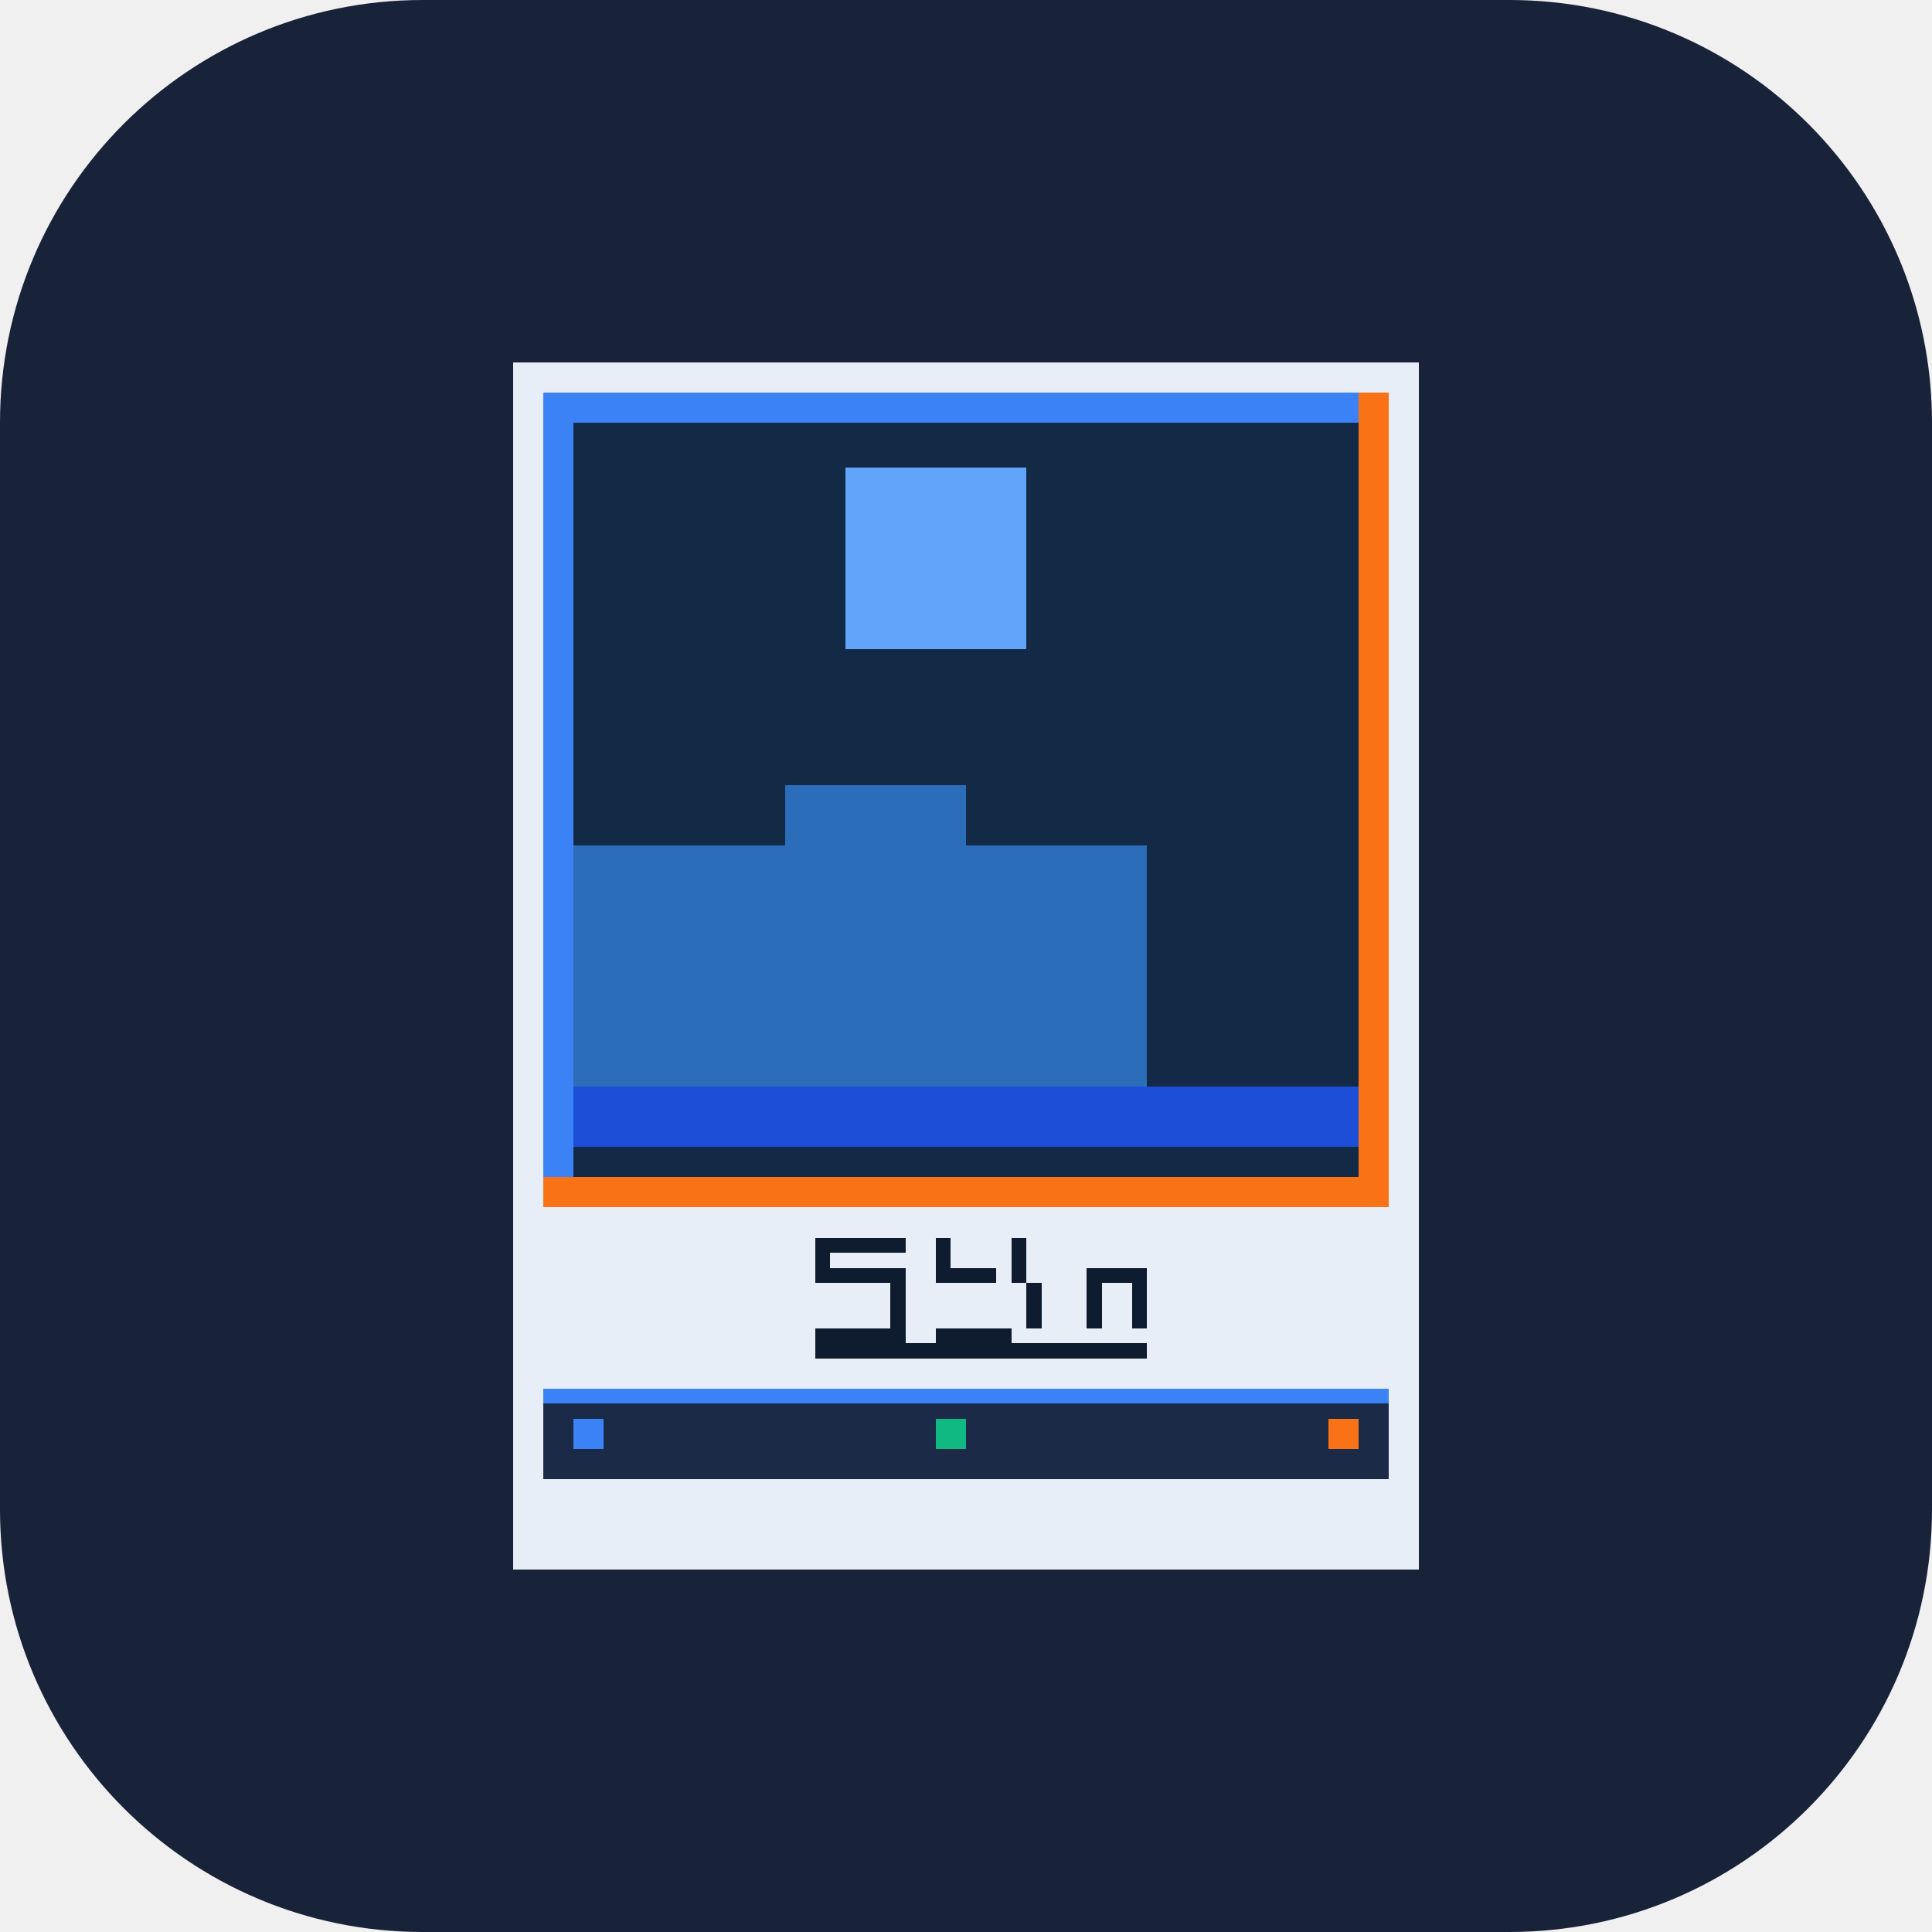
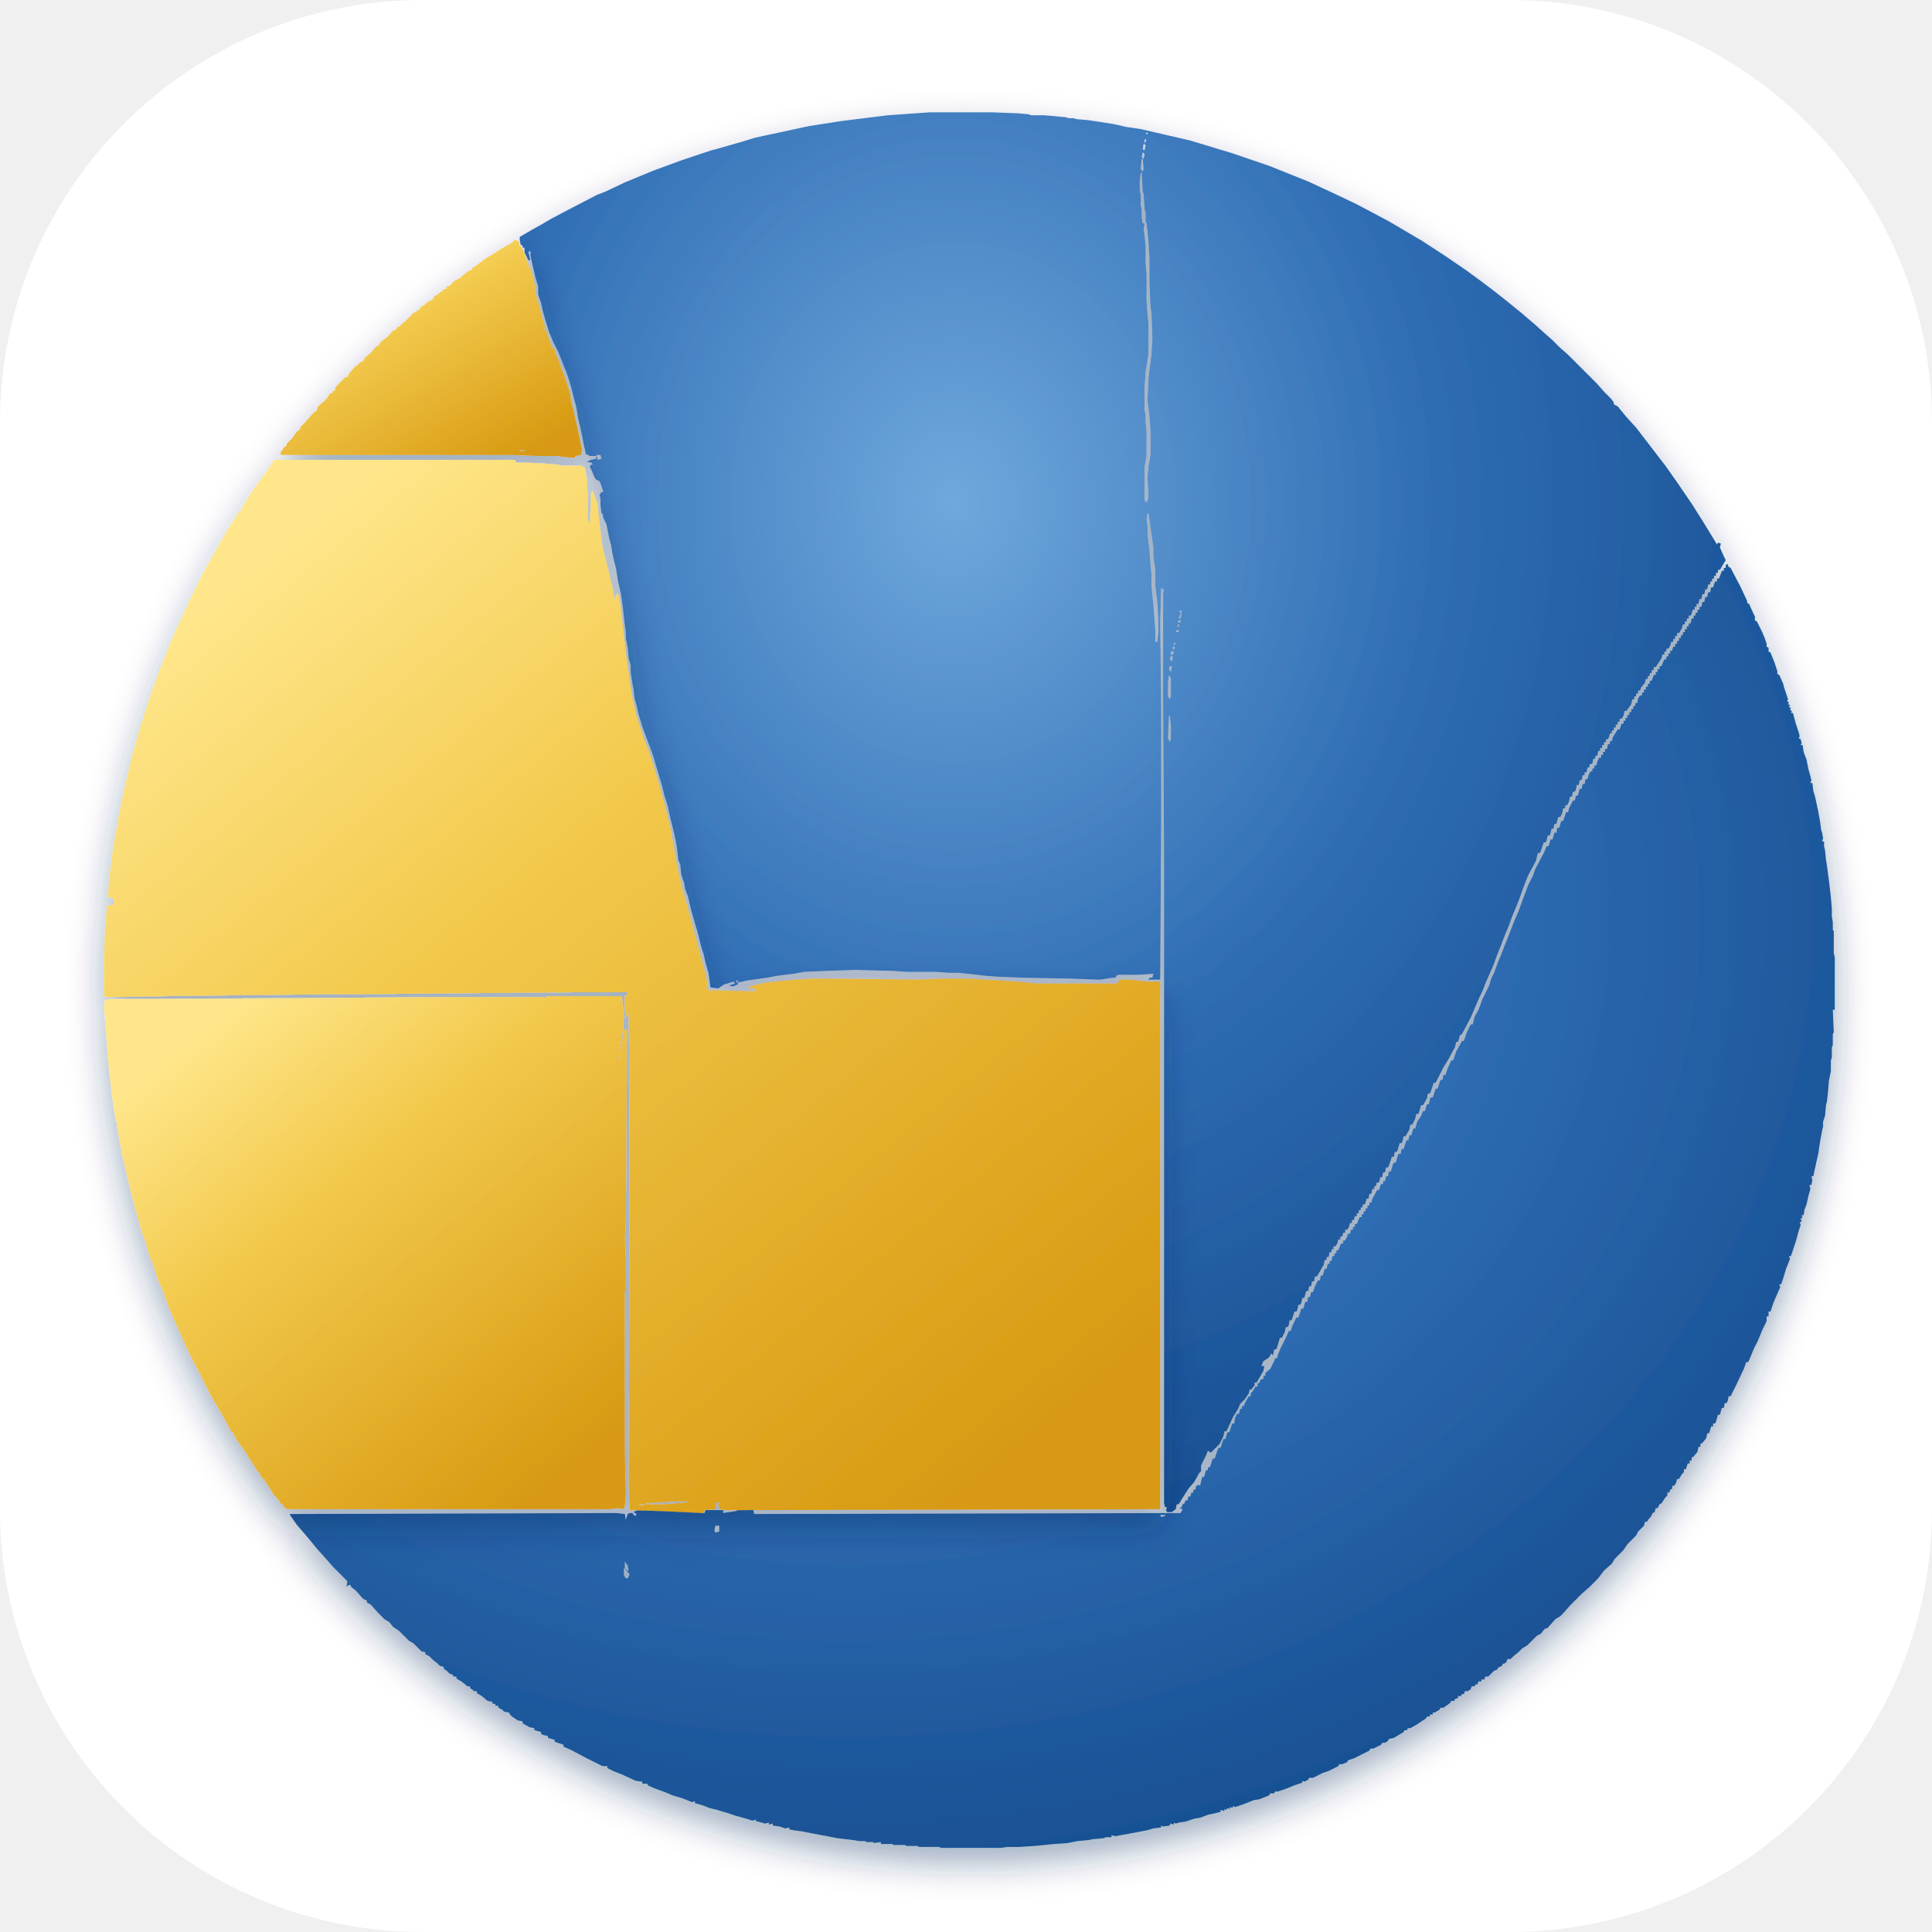
- <svg xmlns="http://www.w3.org/2000/svg" width="1024" height="1024" viewBox="0 0 1024 1024" fill="none">
-   <rect x="0" y="0" width="1024" height="1024" rx="224" fill="#182238" />
-   <g shape-rendering="crispEdges">
-     <rect x="272" y="192" width="480" height="640" fill="#E8EEF8" />
-     <rect x="288" y="208" width="448" height="16" fill="#3B82F6" />
-     <rect x="288" y="208" width="16" height="432" fill="#3B82F6" />
-     <rect x="720" y="208" width="16" height="432" fill="#F97316" />
-     <rect x="288" y="624" width="448" height="16" fill="#F97316" />
-     <rect x="304" y="224" width="416" height="400" fill="#122A45" />
-     <rect x="448" y="248" width="96" height="96" fill="#60A5FA" />
-     <rect x="304" y="448" width="112" height="128" fill="#2B6DB8" />
-     <rect x="416" y="416" width="96" height="160" fill="#2B6DB8" />
-     <rect x="512" y="448" width="96" height="128" fill="#2B6DB8" />
-     <rect x="304" y="576" width="416" height="32" fill="#1D4ED8" />
-     <g fill="#0F1B2E">
-       <rect x="432" y="656" width="48" height="8" />
-       <rect x="432" y="656" width="8" height="24" />
-       <rect x="432" y="672" width="48" height="8" />
-       <rect x="472" y="680" width="8" height="24" />
-       <rect x="432" y="704" width="48" height="8" />
-       <rect x="496" y="656" width="8" height="24" />
-       <rect x="536" y="656" width="8" height="24" />
-       <rect x="504" y="672" width="24" height="8" />
-       <rect x="544" y="680" width="8" height="24" />
-       <rect x="496" y="704" width="40" height="8" />
-       <rect x="576" y="672" width="32" height="8" />
-       <rect x="576" y="672" width="8" height="32" />
-       <rect x="600" y="672" width="8" height="32" />
+ <svg xmlns="http://www.w3.org/2000/svg" width="1024" height="1024" viewBox="0 0 1024 1024">
+   <defs>
+     <radialGradient id="blue" cx="0.36" cy="0.28" r="0.95">
+       <stop stop-color="#6FA8DC" />
+       <stop offset="0.42" stop-color="#2F6DB4" />
+       <stop offset="1" stop-color="#0A3E7E" />
+     </radialGradient>
+     <linearGradient id="yellow" x1="0.15" y1="0.1" x2="0.85" y2="0.95">
+       <stop stop-color="#FFE68A" />
+       <stop offset="0.35" stop-color="#F2C94C" />
+       <stop offset="1" stop-color="#D89A12" />
+     </linearGradient>
+     <filter id="shadow" x="-30%" y="-30%" width="160%" height="160%">
+       <feDropShadow dx="0" dy="16" stdDeviation="18" flood-color="#002A5E" flood-opacity="0.38" />
+     </filter>
+     <clipPath id="tile">
+       <rect width="1024" height="1024" rx="224" />
+     </clipPath>
+   </defs>
+   <g clip-path="url(#tile)">
+     <rect width="1024" height="1024" fill="#FFFFFF" />
+     <g transform="translate(49.481 42.000) scale(0.515917)">
+       <g filter="url(#shadow)">
+         <path d="M0,0 L65,0 L91,1 L102,2 L104,3 L118,3 L140,5 L143,6 L148,6 L151,7 L163,8 L189,12 L202,15 L216,17 L225,19 L268,29 L311,42 L349,55 L389,71 L417,84 L438,94 L457,104 L472,112 L489,122 L506,132 L529,147 L551,162 L566,173 L578,182 L592,193 L608,206 L622,218 L632,227 L640,234 L648,242 L656,249 L686,279 L693,287 L700,294 L703,298 L703,300 L707,302 L716,313 L726,324 L736,337 L746,350 L756,363 L768,380 L783,402 L795,421 L806,439 L809,444 L810,442 L813,443 L812,447 L816,456 L818,460 L812,470 L810,470 L810,473 L808,473 L808,476 L806,476 L806,479 L804,479 L804,482 L802,482 L802,485 L800,485 L799,490 L797,490 L796,495 L794,495 L793,500 L791,500 L790,505 L788,505 L788,508 L786,508 L786,511 L784,511 L783,515 L782,517 L780,517 L780,520 L778,520 L778,523 L776,523 L776,526 L774,526 L773,530 L770,535 L768,535 L768,538 L766,538 L766,541 L764,541 L764,544 L762,544 L761,548 L759,551 L757,551 L757,554 L755,554 L755,557 L753,557 L752,561 L746,570 L744,570 L744,573 L742,573 L742,576 L740,576 L740,579 L738,579 L738,582 L736,582 L735,586 L731,591 L730,594 L728,594 L728,597 L726,597 L726,600 L724,600 L724,603 L722,603 L721,608 L716,615 L714,615 L713,620 L711,623 L709,623 L709,626 L707,626 L707,629 L705,629 L705,632 L703,632 L703,635 L701,635 L701,638 L699,638 L698,642 L697,644 L695,644 L695,647 L693,647 L693,650 L691,650 L691,653 L689,653 L689,656 L687,656 L686,661 L684,661 L684,664 L682,664 L681,669 L678,670 L678,673 L676,673 L675,678 L673,678 L673,681 L671,681 L670,686 L668,686 L667,691 L665,691 L664,696 L663,698 L661,698 L660,703 L658,703 L657,708 L655,712 L653,712 L653,715 L651,715 L650,720 L648,724 L646,724 L644,731 L642,731 L641,736 L639,736 L638,741 L637,743 L635,743 L634,748 L633,750 L631,750 L628,759 L627,761 L625,761 L623,769 L615,784 L611,794 L606,808 L602,818 L599,825 L595,836 L592,843 L587,856 L583,866 L579,877 L575,886 L571,895 L568,903 L565,909 L562,916 L556,930 L547,947 L545,948 L543,955 L541,955 L540,960 L533,973 L528,981 L524,989 L520,997 L518,997 L515,1006 L514,1008 L512,1008 L511,1013 L507,1020 L505,1020 L503,1027 L502,1029 L500,1029 L499,1034 L496,1040 L494,1040 L493,1045 L489,1052 L487,1052 L486,1057 L485,1059 L483,1059 L481,1066 L480,1068 L478,1068 L477,1073 L475,1073 L472,1082 L471,1084 L469,1084 L468,1089 L466,1089 L465,1094 L463,1094 L462,1099 L459,1100 L459,1103 L457,1103 L457,1106 L455,1106 L454,1111 L452,1111 L451,1116 L449,1116 L448,1120 L447,1122 L445,1122 L445,1125 L443,1125 L443,1128 L441,1128 L441,1131 L439,1131 L439,1134 L437,1134 L436,1138 L434,1138 L434,1141 L432,1141 L431,1145 L429,1148 L427,1148 L427,1151 L425,1151 L424,1155 L422,1155 L422,1158 L420,1158 L419,1162 L417,1165 L415,1165 L415,1168 L413,1168 L413,1171 L411,1171 L410,1176 L408,1176 L408,1179 L406,1179 L405,1184 L398,1196 L396,1196 L395,1201 L393,1201 L392,1206 L390,1206 L389,1211 L387,1211 L385,1218 L383,1218 L382,1223 L381,1225 L379,1225 L378,1230 L377,1232 L375,1232 L372,1241 L370,1241 L369,1246 L368,1248 L366,1248 L365,1253 L362,1259 L360,1259 L357,1269 L356,1271 L354,1271 L353,1277 L351,1275 L349,1279 L343,1283 L341,1288 L344,1288 L343,1293 L339,1300 L336,1305 L334,1305 L334,1308 L332,1310 L331,1312 L329,1312 L328,1316 L324,1322 L319,1327 L317,1332 L312,1340 L306,1353 L305,1355 L303,1355 L302,1360 L298,1368 L294,1372 L289,1377 L286,1375 L284,1380 L279,1390 L279,1396 L277,1398 L272,1407 L266,1414 L259,1425 L256,1430 L254,1430 L253,1435 L249,1438 L244,1438 L243,1436 L244,1433 L242,1433 L241,1429 L241,763 L240,604 L240,493 L241,490 L239,490 L238,488 L237,524 L238,612 L238,728 L237,891 L225,891 L226,889 L229,889 L230,885 L216,886 L194,886 L192,887 L191,889 L188,889 L176,891 L173,891 L147,890 L96,889 L70,888 L57,887 L49,886 L30,884 L20,884 L7,883 L-23,883 L-38,882 L-76,881 L-106,882 L-129,883 L-140,885 L-156,887 L-167,889 L-174,890 L-188,892 L-192,893 L-197,894 L-197,896 L-202,898 L-206,897 L-200,895 L-201,893 L-211,896 L-217,900 L-225,899 L-227,884 L-230,874 L-232,865 L-234,859 L-238,843 L-241,833 L-245,819 L-248,806 L-251,798 L-252,792 L-255,783 L-256,773 L-258,768 L-259,759 L-260,752 L-261,747 L-262,742 L-266,726 L-269,712 L-272,703 L-275,691 L-281,671 L-283,664 L-285,658 L-288,650 L-291,642 L-295,631 L-299,618 L-301,609 L-303,602 L-304,593 L-305,588 L-307,575 L-307,568 L-309,561 L-310,550 L-312,540 L-312,534 L-313,527 L-315,509 L-317,495 L-320,482 L-322,469 L-324,461 L-326,452 L-327,445 L-329,438 L-332,423 L-335,417 L-336,412 L-337,412 L-338,404 L-338,397 L-339,393 L-337,390 L-335,390 L-338,381 L-339,379 L-343,377 L-345,373 L-347,368 L-349,364 L-348,362 L-346,362 L-347,360 L-352,359 L-348,357 L-343,356 L-342,353 L-349,353 L-353,351 L-355,342 L-358,327 L-361,314 L-363,302 L-365,295 L-368,283 L-370,276 L-373,267 L-376,260 L-381,247 L-387,235 L-391,225 L-395,212 L-397,205 L-399,196 L-402,187 L-402,180 L-402,179 L-405,169 L-408,156 L-410,147 L-410,143 L-412,143 L-410,152 L-412,152 L-416,144 L-416,139 L-418,139 L-418,137 L-420,136 L-421,131 L-421,128 L-409,121 L-400,116 L-388,109 L-369,99 L-342,85 L-332,81 L-313,72 L-284,60 L-254,49 L-242,45 L-224,39 L-220,38 L-192,30 L-179,26 L-151,20 L-128,15 L-123,14 L-91,9 L-43,3 Z M64,1 Z M-53,5 Z M130,5 Z M-133,17 Z M-151,21 Z M222,21 L224,23 L224,21 Z M221,24 L222,26 Z M221,28 L221,32 L223,28 Z M220,32 L219,38 L221,39 L222,34 Z M-217,38 Z M219,41 L218,46 L220,48 L221,43 Z M218,48 L217,58 L219,61 L220,58 L219,48 Z M-285,62 Z M217,62 L216,71 L216,79 L217,86 L217,95 L218,100 L218,107 L219,114 L221,114 L220,120 L221,127 L222,137 L222,154 L223,167 L223,194 L224,208 L225,216 L225,248 L223,261 L222,266 L221,282 L221,306 L222,310 L222,319 L223,328 L223,353 L221,364 L221,399 L223,401 L225,396 L224,375 L225,363 L227,352 L227,327 L226,313 L224,296 L225,273 L226,264 L228,249 L229,232 L228,206 L227,199 L226,176 L226,150 L225,133 L224,123 L223,114 L222,112 L222,103 L221,100 L220,84 L219,81 L218,62 Z M-308,71 Z M-345,90 Z M217,97 Z M-412,125 Z M-400,182 L-399,184 Z M-399,184 L-398,186 Z M-398,186 Z M-397,187 Z M-385,237 Z M-366,282 Z M-349,351 Z M-342,352 L-341,357 L-337,356 L-338,352 Z M242,352 L243,355 Z M243,355 L244,357 Z M360,379 L361,382 Z M222,405 Z M223,409 Z M223,411 Z M224,412 L223,417 L224,426 L224,434 L226,450 L227,464 L228,474 L228,486 L230,506 L232,532 L232,544 L234,544 L235,535 L235,520 L234,503 L232,487 L232,470 L230,457 L230,447 L229,440 L225,412 Z M-98,442 Z M810,447 Z M257,512 L257,514 L259,514 L259,512 Z M258,515 L256,520 L258,520 L259,515 Z M256,522 L255,524 L258,524 L258,522 Z M255,526 L255,529 L257,527 Z M255,529 Z M254,532 L253,534 L256,534 L256,532 Z M254,536 L255,538 Z M252,537 L253,539 Z M252,541 Z M251,542 Z M251,545 L251,548 L253,545 Z M233,549 L234,551 Z M250,549 L250,552 L252,551 L252,549 Z M248,554 L248,557 L250,557 L251,554 Z M248,558 L247,562 L249,564 L250,560 Z M247,567 Z M247,569 L246,572 L248,575 L249,569 Z M246,578 L245,586 L245,600 L247,603 L248,599 L248,582 Z M247,603 Z M246,620 L245,643 L247,647 L248,643 L248,631 L247,620 Z M-286,650 Z M-260,746 Z M-240,832 Z M-233,858 Z M-135,882 Z M176,889 Z M-199,892 L-198,894 L-196,892 Z M354,1268 Z M353,1269 L354,1271 Z M352,1271 Z M250,1421 Z M248,1424 Z M246,1427 Z M244,1430 Z " fill="url(#blue)" transform="translate(859,34)" />
+         <path d="M0,0 L1,3 L3,4 L13,23 L20,38 L20,40 L22,41 L26,50 L28,54 L28,58 L30,59 L35,69 L38,76 L40,82 L40,85 L42,86 L42,90 L44,91 L48,101 L51,110 L51,113 L53,114 L57,123 L58,127 L62,139 L61,141 L63,142 L62,144 L64,145 L63,147 L65,148 L64,150 L66,151 L65,153 L67,153 L70,164 L73,173 L74,177 L73,179 L75,180 L76,184 L75,186 L77,186 L78,193 L81,201 L83,211 L85,218 L86,222 L85,225 L87,225 L88,233 L90,240 L93,254 L95,265 L96,273 L97,276 L98,282 L97,285 L99,285 L99,290 L100,294 L101,304 L102,310 L104,325 L106,342 L107,354 L107,362 L108,368 L108,376 L109,377 L109,400 L110,404 L110,458 L108,458 L109,481 L108,483 L108,494 L107,497 L107,507 L106,510 L106,521 L104,531 L103,543 L102,552 L101,556 L100,567 L98,573 L98,578 L97,582 L95,593 L93,606 L91,615 L89,624 L88,629 L86,629 L87,633 L86,638 L84,638 L85,642 L83,649 L81,658 L79,663 L78,669 L76,669 L77,672 L75,672 L76,676 L74,676 L75,679 L73,685 L70,696 L67,705 L65,711 L63,711 L64,714 L60,724 L57,734 L55,740 L53,740 L54,743 L50,752 L47,759 L44,768 L42,768 L42,773 L40,773 L40,778 L36,786 L31,798 L27,806 L22,818 L21,820 L19,820 L17,826 L9,843 L3,855 L1,855 L0,860 L-1,862 L-3,862 L-4,867 L-6,867 L-8,874 L-10,874 L-12,881 L-13,883 L-15,883 L-15,886 L-17,886 L-19,893 L-21,893 L-22,898 L-26,903 L-28,904 L-28,907 L-30,907 L-31,912 L-35,917 L-37,918 L-37,921 L-39,921 L-39,924 L-41,924 L-43,930 L-45,930 L-45,933 L-47,935 L-50,940 L-52,940 L-53,944 L-55,947 L-57,947 L-57,950 L-59,951 L-60,954 L-62,954 L-62,957 L-64,959 L-68,965 L-70,966 L-72,970 L-74,970 L-75,974 L-77,975 L-79,979 L-81,981 L-83,984 L-85,984 L-86,988 L-88,990 L-92,994 L-94,998 L-98,1002 L-103,1007 L-107,1013 L-111,1017 L-116,1022 L-119,1027 L-127,1034 L-133,1042 L-142,1051 L-150,1058 L-162,1070 L-169,1078 L-172,1081 L-177,1084 L-185,1093 L-188,1094 L-192,1099 L-196,1101 L-201,1106 L-206,1111 L-211,1114 L-215,1118 L-220,1122 L-223,1125 L-226,1125 L-228,1129 L-231,1130 L-232,1132 L-236,1134 L-237,1136 L-240,1137 L-243,1140 L-246,1143 L-249,1143 L-250,1146 L-253,1146 L-253,1148 L-256,1148 L-257,1151 L-259,1151 L-260,1153 L-263,1153 L-264,1156 L-267,1158 L-270,1158 L-271,1161 L-273,1161 L-274,1163 L-277,1163 L-277,1165 L-280,1166 L-281,1168 L-284,1168 L-285,1170 L-292,1175 L-295,1175 L-296,1177 L-301,1180 L-303,1180 L-303,1182 L-306,1182 L-306,1184 L-309,1184 L-310,1186 L-319,1192 L-326,1196 L-329,1196 L-329,1198 L-332,1198 L-333,1200 L-343,1206 L-348,1207 L-349,1209 L-352,1211 L-355,1211 L-356,1213 L-364,1217 L-367,1217 L-368,1219 L-384,1227 L-390,1229 L-391,1231 L-396,1233 L-399,1233 L-400,1235 L-410,1240 L-416,1242 L-426,1247 L-430,1247 L-431,1249 L-435,1251 L-437,1250 L-437,1252 L-446,1255 L-453,1258 L-462,1261 L-465,1261 L-466,1263 L-470,1263 L-471,1265 L-481,1269 L-487,1270 L-497,1274 L-506,1277 L-508,1276 L-509,1278 L-511,1277 L-512,1279 L-514,1278 L-515,1280 L-517,1279 L-517,1281 L-521,1280 L-521,1282 L-525,1283 L-534,1285 L-542,1288 L-548,1289 L-557,1292 L-564,1293 L-567,1294 L-569,1293 L-569,1295 L-573,1294 L-573,1296 L-580,1297 L-582,1296 L-582,1298 L-590,1299 L-597,1301 L-613,1304 L-624,1306 L-629,1307 L-633,1306 L-633,1308 L-639,1308 L-641,1309 L-652,1310 L-657,1311 L-668,1312 L-678,1314 L-692,1315 L-712,1317 L-728,1318 L-740,1318 L-747,1319 L-808,1319 L-810,1318 L-831,1318 L-832,1317 L-844,1317 L-845,1316 L-857,1316 L-858,1315 L-870,1315 L-870,1313 L-877,1314 L-878,1313 L-885,1313 L-886,1312 L-892,1312 L-898,1311 L-915,1309 L-925,1307 L-941,1304 L-951,1302 L-959,1301 L-964,1300 L-964,1298 L-968,1299 L-974,1297 L-981,1296 L-981,1294 L-985,1295 L-985,1293 L-989,1294 L-996,1292 L-998,1292 L-998,1290 L-1002,1291 L-1008,1289 L-1019,1286 L-1028,1283 L-1038,1280 L-1046,1278 L-1054,1275 L-1061,1273 L-1061,1271 L-1064,1272 L-1074,1268 L-1084,1265 L-1091,1262 L-1102,1258 L-1109,1255 L-1110,1253 L-1115,1253 L-1115,1251 L-1122,1250 L-1135,1244 L-1145,1240 L-1151,1237 L-1151,1235 L-1156,1235 L-1172,1227 L-1189,1218 L-1196,1215 L-1196,1213 L-1205,1210 L-1205,1208 L-1212,1206 L-1212,1204 L-1217,1203 L-1219,1202 L-1219,1200 L-1226,1198 L-1226,1196 L-1231,1195 L-1238,1191 L-1238,1189 L-1243,1188 L-1249,1184 L-1251,1182 L-1252,1180 L-1257,1179 L-1259,1177 L-1263,1175 L-1263,1173 L-1266,1173 L-1266,1171 L-1269,1171 L-1269,1169 L-1274,1168 L-1280,1163 L-1285,1160 L-1285,1158 L-1288,1158 L-1290,1156 L-1292,1155 L-1292,1153 L-1295,1153 L-1297,1151 L-1301,1148 L-1306,1145 L-1306,1143 L-1309,1143 L-1310,1141 L-1313,1140 L-1316,1137 L-1319,1135 L-1319,1133 L-1323,1132 L-1326,1129 L-1330,1126 L-1334,1122 L-1338,1120 L-1338,1118 L-1342,1117 L-1345,1114 L-1350,1109 L-1355,1106 L-1360,1101 L-1365,1096 L-1371,1092 L-1375,1087 L-1380,1084 L-1387,1077 L-1394,1069 L-1398,1067 L-1398,1065 L-1402,1063 L-1409,1055 L-1414,1051 L-1415,1049 L-1417,1049 L-1419,1051 L-1418,1045 L-1433,1030 L-1440,1022 L-1449,1012 L-1458,1001 L-1470,987 L-1477,977 L-1477,976 L-1142,975 L-1133,976 L-1132,982 L-1130,976 L-1128,975 L-1125,975 L-1124,977 L-1122,978 L-1121,976 L-1124,974 L-1120,972 L-1096,972 L-1058,974 L-1051,975 L-1050,972 L-1032,972 L-1032,975 L-1019,973 L-1017,972 L-1001,972 L-1000,976 L-567,975 L-562,975 L-560,971 L-563,970 L-561,969 L-560,966 L-558,965 L-557,962 L-555,962 L-554,958 L-552,958 L-551,954 L-549,954 L-549,951 L-547,951 L-546,947 L-543,946 L-542,947 L-540,938 L-538,938 L-536,931 L-534,931 L-534,928 L-532,928 L-529,919 L-527,919 L-524,910 L-523,908 L-521,908 L-518,899 L-516,899 L-514,892 L-512,892 L-509,883 L-507,883 L-506,877 L-504,873 L-502,873 L-501,868 L-499,868 L-499,865 L-497,865 L-496,862 L-492,855 L-490,855 L-490,852 L-488,850 L-485,845 L-483,845 L-483,842 L-481,841 L-480,838 L-477,837 L-477,834 L-475,834 L-475,831 L-470,827 L-466,819 L-465,816 L-463,816 L-462,812 L-459,805 L-453,793 L-451,788 L-449,788 L-447,782 L-443,774 L-441,774 L-438,765 L-436,765 L-434,758 L-432,758 L-431,753 L-429,753 L-428,748 L-426,748 L-424,742 L-421,736 L-419,736 L-418,731 L-416,731 L-414,724 L-412,724 L-411,719 L-409,719 L-409,716 L-407,716 L-406,711 L-404,711 L-404,708 L-402,708 L-402,705 L-400,705 L-398,700 L-397,698 L-395,698 L-395,695 L-393,695 L-391,691 L-390,688 L-388,688 L-387,684 L-385,684 L-385,681 L-383,681 L-383,678 L-381,678 L-379,673 L-378,671 L-376,671 L-376,668 L-374,668 L-374,665 L-372,665 L-372,662 L-370,662 L-370,659 L-368,659 L-368,656 L-366,656 L-365,652 L-360,643 L-358,643 L-357,639 L-356,637 L-354,637 L-354,634 L-352,634 L-351,629 L-349,629 L-348,624 L-346,624 L-344,617 L-343,615 L-341,615 L-339,608 L-338,606 L-336,606 L-335,601 L-333,601 L-330,592 L-328,592 L-327,587 L-325,587 L-323,580 L-321,580 L-319,573 L-315,567 L-313,562 L-311,562 L-309,555 L-307,555 L-306,550 L-305,548 L-303,548 L-300,539 L-298,539 L-295,530 L-293,530 L-292,525 L-290,525 L-288,519 L-284,510 L-282,510 L-279,501 L-274,492 L-273,490 L-271,490 L-268,481 L-264,473 L-262,473 L-260,465 L-256,458 L-252,447 L-245,433 L-243,426 L-240,420 L-236,409 L-233,402 L-228,389 L-224,379 L-219,366 L-215,357 L-211,346 L-205,330 L-200,320 L-198,314 L-189,297 L-186,290 L-184,290 L-182,283 L-180,283 L-178,276 L-176,276 L-175,271 L-173,271 L-171,264 L-169,264 L-166,255 L-164,255 L-163,251 L-159,243 L-157,243 L-156,238 L-154,238 L-152,231 L-150,231 L-149,226 L-147,226 L-146,221 L-144,221 L-143,217 L-141,213 L-139,213 L-139,210 L-137,210 L-137,207 L-135,207 L-134,203 L-132,199 L-130,199 L-130,196 L-128,196 L-128,193 L-126,193 L-126,190 L-124,190 L-123,185 L-121,185 L-121,182 L-119,182 L-118,178 L-113,170 L-111,170 L-109,164 L-107,164 L-107,161 L-105,161 L-105,158 L-103,158 L-103,155 L-101,155 L-101,152 L-99,152 L-99,149 L-97,149 L-97,146 L-95,146 L-95,143 L-93,143 L-92,138 L-90,135 L-88,135 L-88,132 L-86,132 L-86,129 L-84,129 L-84,126 L-82,126 L-82,123 L-80,123 L-80,120 L-78,120 L-76,114 L-74,114 L-74,111 L-72,111 L-72,108 L-70,108 L-70,105 L-68,105 L-66,100 L-65,98 L-63,98 L-63,95 L-61,95 L-61,92 L-59,92 L-59,89 L-57,89 L-56,85 L-54,85 L-54,82 L-52,82 L-52,79 L-50,79 L-50,76 L-48,76 L-48,73 L-46,73 L-46,70 L-44,70 L-44,67 L-42,67 L-42,64 L-40,64 L-40,61 L-38,61 L-37,56 L-35,56 L-35,53 L-33,53 L-33,50 L-31,50 L-31,47 L-29,47 L-29,44 L-27,44 L-26,39 L-24,39 L-23,34 L-21,34 L-20,29 L-18,29 L-17,24 L-15,24 L-13,18 L-11,18 L-11,15 L-9,15 L-7,10 L-6,7 L-4,7 L-4,4 L-2,4 L-2,1 Z M-479,840 L-478,842 Z M-480,842 L-479,844 Z M-481,844 Z M-482,846 Z M-483,847 L-482,849 Z M-484,849 L-483,851 Z M-485,852 L-484,854 Z M-486,854 L-485,857 Z M-487,857 L-486,860 Z M-488,860 L-487,862 Z M-583,977 L-582,979 L-578,978 L-578,977 Z M-1040,988 L-1041,993 L-1040,995 L-1036,994 L-1036,992 L-1036,988 Z M-1133,1025 L-1133,1032 L-1129,1035 L-1130,1029 Z M-1134,1032 L-1134,1039 L-1132,1042 L-1130,1042 L-1128,1038 L-1133,1032 Z " fill="url(#blue)" transform="translate(1679,498)" />
+       </g>
+       <g filter="url(#shadow)">
+         <path d="M0,0 L5,2 L4,6 L6,6 L9,12 L11,17 L13,24 L17,32 L21,49 L21,54 L22,58 L25,68 L28,80 L31,90 L30,92 L32,92 L33,96 L38,110 L41,113 L42,118 L44,121 L46,127 L52,143 L57,159 L58,167 L60,174 L61,179 L64,192 L66,201 L68,211 L69,216 L68,221 L62,222 L62,224 L49,223 L45,222 L22,222 L-2,221 L-240,221 L-241,219 L-237,213 L-235,212 L-234,209 L-229,204 L-224,197 L-221,195 L-220,192 L-215,187 L-209,180 L-206,177 L-204,176 L-202,171 L-194,164 L-190,158 L-187,157 L-187,155 L-185,155 L-184,151 L-179,146 L-174,141 L-172,141 L-170,137 L-165,131 L-161,128 L-158,125 L-156,125 L-154,121 L-148,116 L-142,109 L-140,109 L-138,105 L-130,99 L-126,94 L-122,92 L-120,89 L-118,89 L-117,87 L-112,83 L-107,78 L-104,75 L-101,74 L-100,72 L-98,72 L-97,69 L-93,67 L-90,64 L-88,63 L-84,61 L-83,58 L-79,56 L-76,53 L-74,53 L-74,51 L-70,50 L-70,48 L-67,47 L-62,42 L-56,39 L-53,36 L-46,31 L-44,31 L-44,29 L-39,26 L-30,19 L-23,15 L-12,8 L-3,3 Z M-3,4 Z M-16,12 Z M-19,13 Z M8,15 L9,17 Z M-28,20 Z M-31,21 Z M-34,23 Z M12,28 Z M-42,30 Z M13,30 Z M-49,34 Z M-51,38 Z M-55,39 Z M17,40 Z M-65,45 Z M-59,47 Z M-75,55 Z M-76,56 Z M20,56 Z M-83,60 Z M-86,62 Z M-83,62 Z M-84,64 Z M-90,66 Z M-92,67 Z M-96,70 Z M-104,76 Z M-104,78 Z M-122,93 Z M-125,95 Z M-123,95 Z M32,100 Z M-132,102 Z M34,105 Z M-138,108 Z M35,108 Z M-139,109 Z M-140,110 Z M-146,116 Z M-147,117 Z M-148,118 Z M-157,126 Z M43,126 Z M-154,128 Z M-162,130 Z M45,131 Z M-163,133 Z M-165,134 Z M48,139 Z M-170,140 Z M-171,141 Z M49,141 Z M-172,142 Z M-178,148 Z M-179,149 Z M-180,150 Z M-189,159 Z M56,172 Z M-203,174 Z M59,180 Z M-214,189 Z M-215,191 Z M-219,193 Z M-220,195 Z M-222,197 Z M-223,199 Z M-225,200 Z M-226,202 Z M-229,205 Z M64,205 Z M-227,207 Z M64,207 Z M-233,210 Z M-234,212 Z M5,216 L5,217 L10,217 L10,216 Z M2,218 Z M5,218 Z M57,218 Z M65,219 Z M62,220 Z M58,221 Z " fill="url(#yellow)" transform="translate(433,165)" />
+         <path d="M0,0 L247,0 L248,3 L261,3 L280,4 L292,5 L293,6 L315,6 L319,8 L321,20 L322,41 L322,60 L323,65 L324,65 L325,46 L325,34 L327,32 L332,45 L334,66 L337,89 L347,130 L350,146 L350,140 L353,137 L355,146 L361,198 L367,241 L372,263 L380,288 L385,300 L393,326 L400,351 L407,379 L411,402 L414,419 L420,445 L424,458 L429,477 L443,529 L445,538 L444,544 L446,544 L447,546 L449,545 L495,546 L493,543 L487,543 L488,541 L505,537 L535,534 L553,533 L577,533 L663,534 L683,533 L713,533 L762,536 L783,538 L866,538 L868,534 L879,534 L895,536 L910,536 L910,1078 L463,1079 L457,1078 L456,1073 L457,1071 L454,1071 L453,1078 L442,1079 L441,1082 L398,1080 L365,1079 L364,1056 L365,762 L365,659 L364,570 L363,569 L361,573 L360,564 L360,551 L363,549 L363,547 L304,547 L189,548 L87,549 L58,549 L-36,550 L-111,551 L-174,552 L-175,551 L-175,512 L-174,482 L-172,458 L-165,457 L-165,451 L-171,449 L-170,433 L-165,394 L-162,378 L-158,356 L-154,337 L-146,303 L-138,275 L-125,235 L-122,227 L-107,188 L-93,157 L-82,134 L-72,114 L-62,96 L-50,75 L-40,59 L-37,54 L-35,54 L-34,50 L-22,31 L-11,16 Z M365,548 Z M413,1070 L382,1072 L382,1073 L400,1073 L425,1071 L425,1070 Z M375,1073 L375,1074 L380,1074 L380,1073 Z M369,1074 L373,1075 Z " fill="url(#yellow)" transform="translate(186,391)" />
+         <path d="M0,0 L78,0 L80,21 L79,36 L77,45 L76,57 L77,53 L79,42 L80,35 L83,34 L83,88 L82,227 L81,249 L82,272 L82,304 L80,304 L81,306 L81,467 L82,513 L81,524 L80,527 L73,526 L67,527 L-266,527 L-270,524 L-270,522 L-272,522 L-276,516 L-280,512 L-284,505 L-289,498 L-289,496 L-291,496 L-294,491 L-294,489 L-296,489 L-299,484 L-309,468 L-317,457 L-321,450 L-321,448 L-323,448 L-331,433 L-345,409 L-355,389 L-365,370 L-371,357 L-384,328 L-390,313 L-393,304 L-398,293 L-404,275 L-408,265 L-412,251 L-416,240 L-422,218 L-426,203 L-435,165 L-440,138 L-441,129 L-442,128 L-446,101 L-450,64 L-454,10 L-453,4 L-448,3 L-248,2 L-118,1 L-4,1 L0,2 Z M75,61 L74,64 L76,64 Z M76,66 Z M80,272 L81,275 Z M-333,424 Z M-332,426 Z M72,521 Z M78,524 Z " fill="url(#yellow)" transform="translate(465,942)" />
+       </g>
    </g>
-     <rect x="432" y="712" width="176" height="8" fill="#0F1B2E" />
-     <rect x="288" y="736" width="448" height="48" fill="#1B2B47" />
-     <rect x="288" y="736" width="448" height="8" fill="#3B82F6" />
-     <rect x="304" y="752" width="16" height="16" fill="#3B82F6" />
-     <rect x="496" y="752" width="16" height="16" fill="#10B981" />
-     <rect x="704" y="752" width="16" height="16" fill="#F97316" />
  </g>
</svg>
